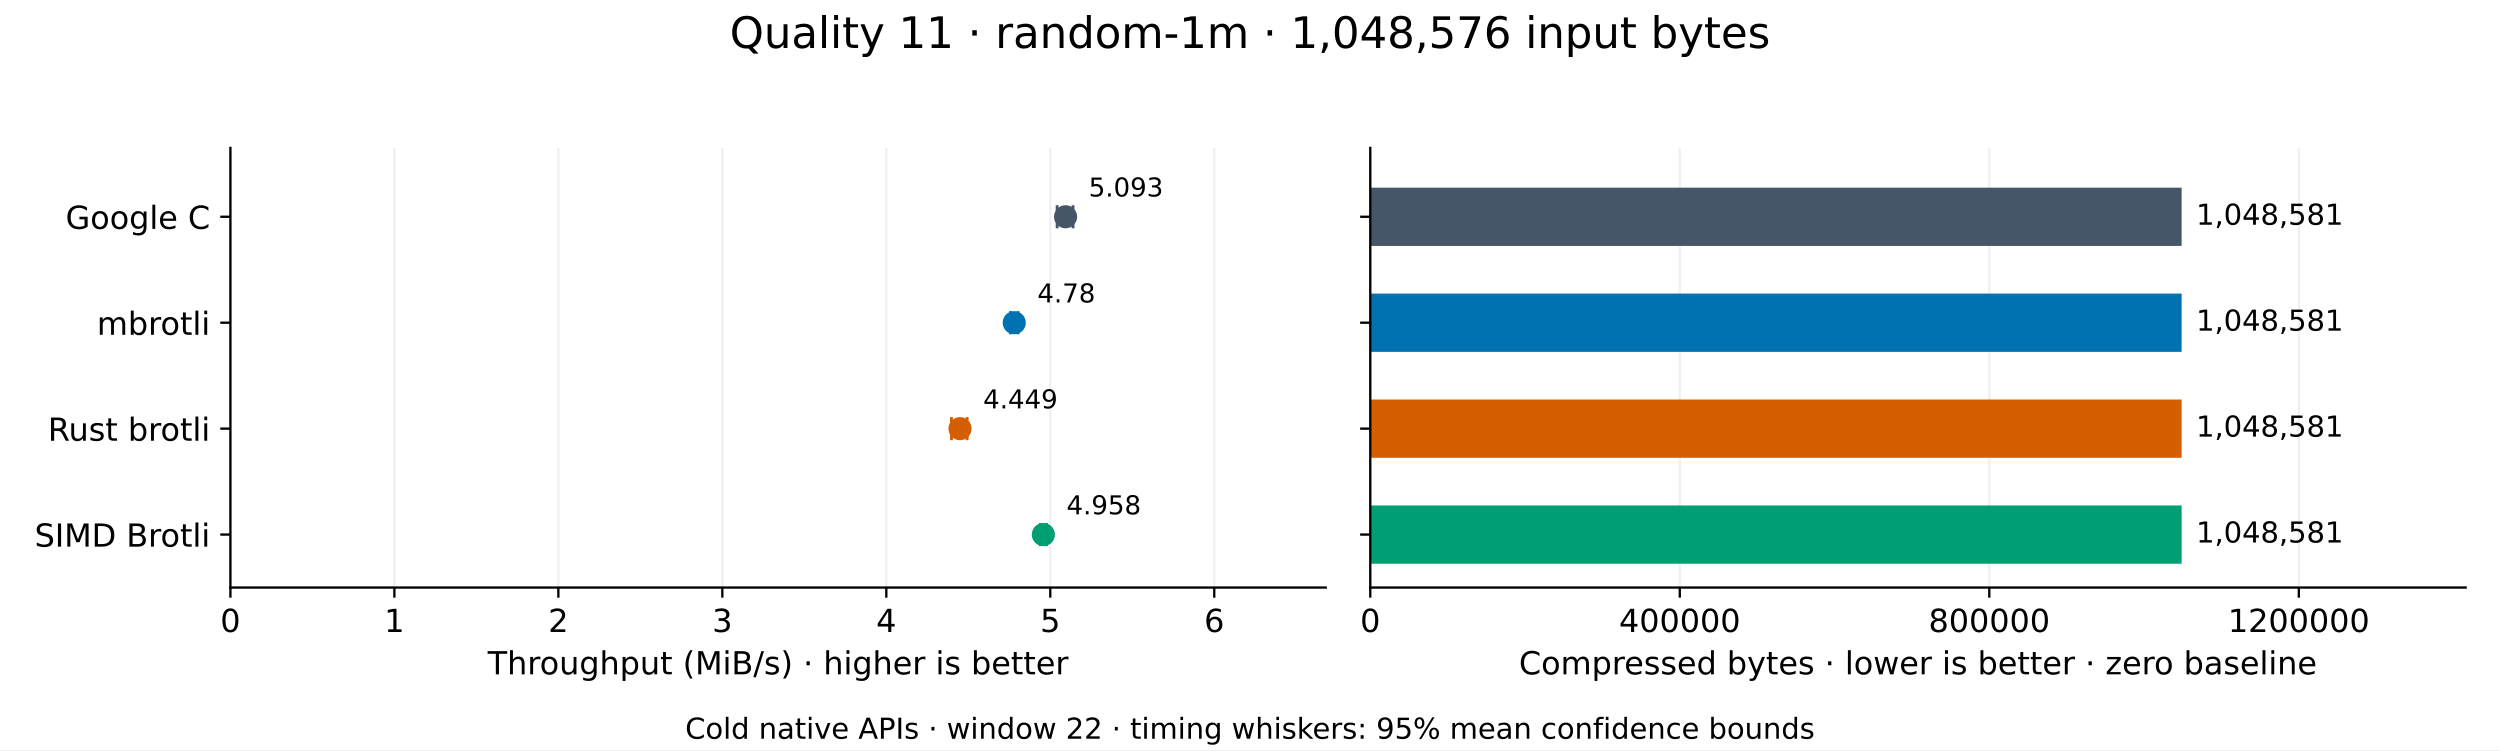
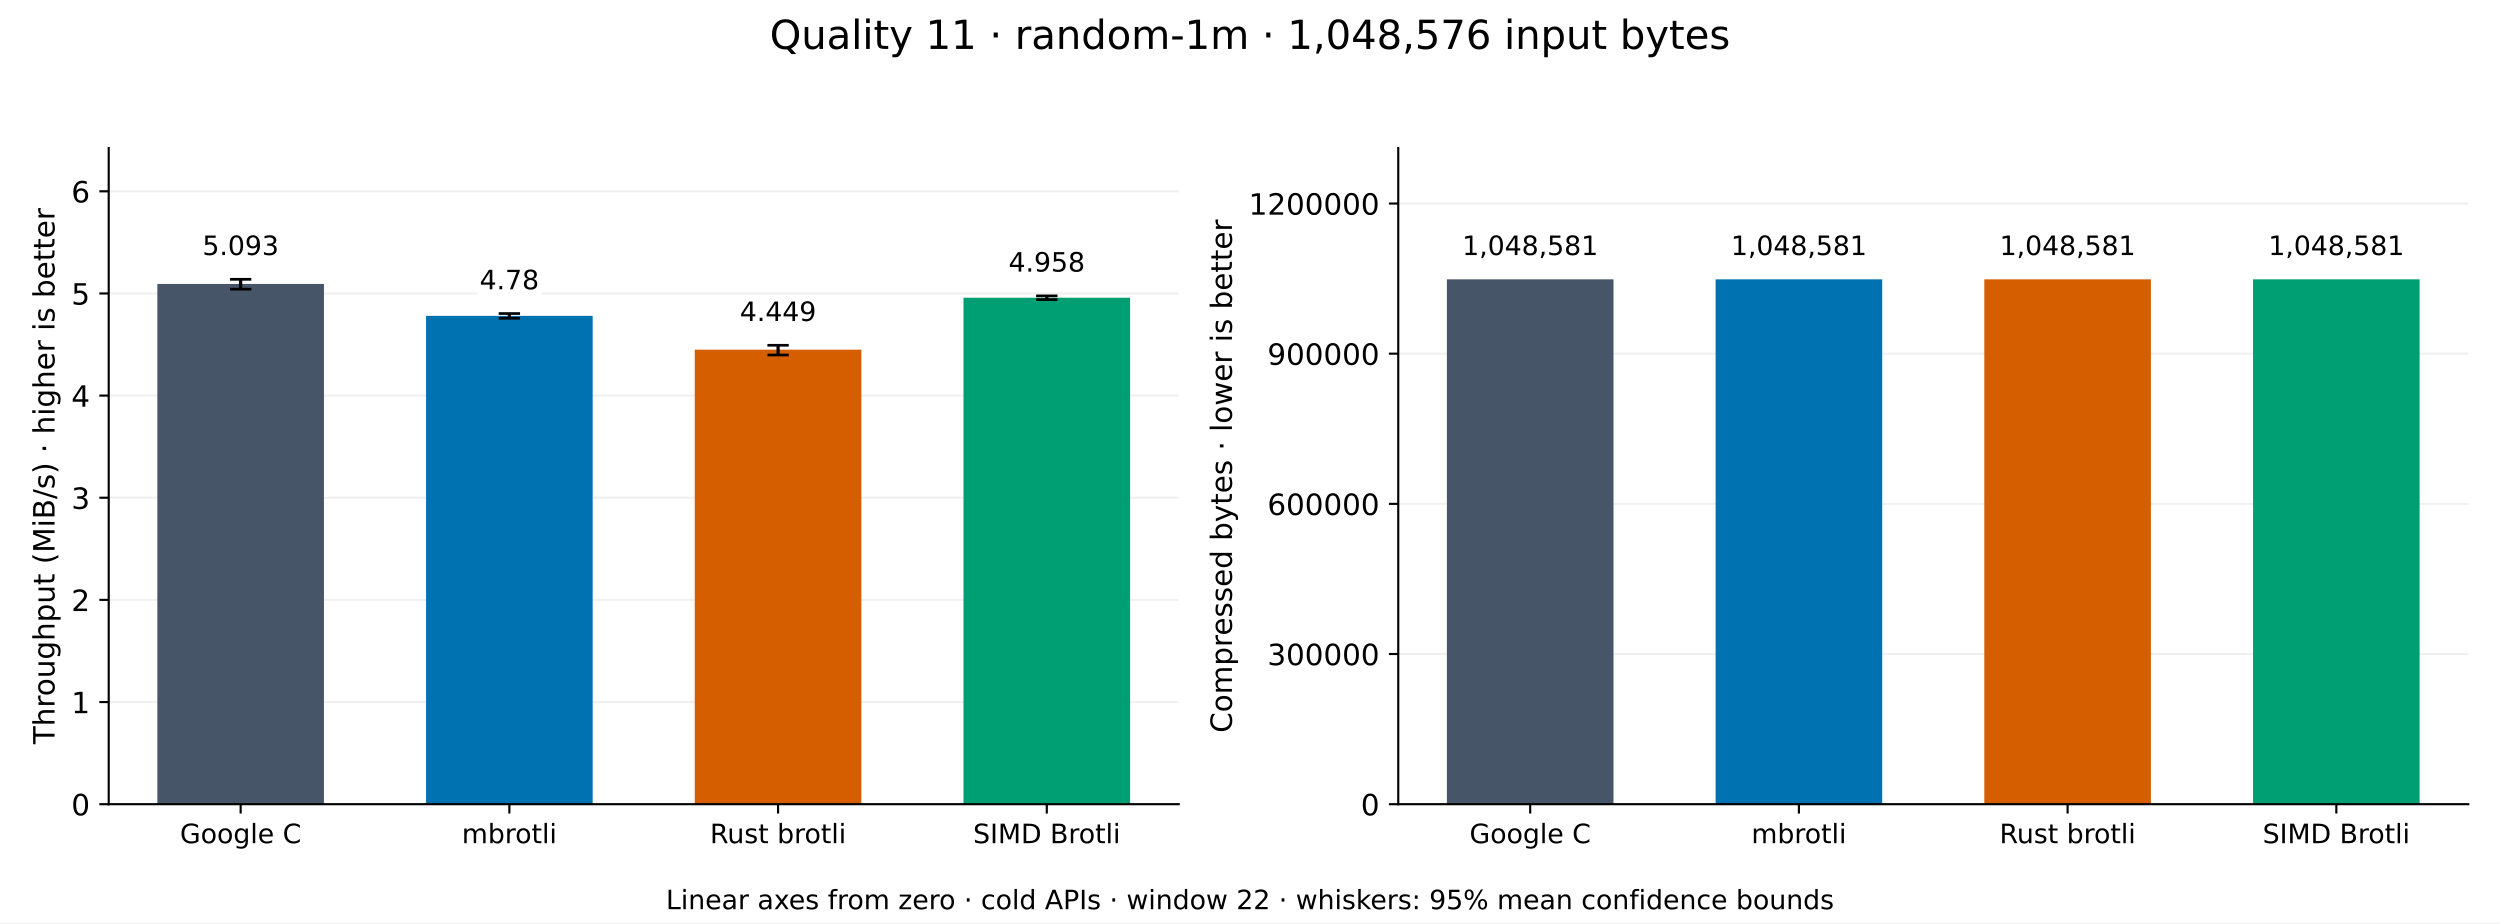
- <svg xmlns="http://www.w3.org/2000/svg" xmlns:xlink="http://www.w3.org/1999/xlink" width="864pt" height="259.2pt" viewBox="0 0 864 259.2" version="1.1">
+ <svg xmlns="http://www.w3.org/2000/svg" xmlns:xlink="http://www.w3.org/1999/xlink" width="936pt" height="345.6pt" viewBox="0 0 936 345.6" version="1.1">
  <defs>
    <style type="text/css">*{stroke-linejoin: round; stroke-linecap: butt}</style>
  </defs>
  <g id="figure_1">
    <g id="patch_1">
-       <path d="M 0 259.2  L 864 259.2  L 864 0  L 0 0  z " style="fill: #ffffff" />
+       <path d="M 0 345.6  L 936 345.6  L 936 0  L 0 0  z " style="fill: #ffffff" />
    </g>
    <g id="axes_1">
      <g id="patch_2">
-         <path d="M 79.63 203.056  L 458.185 203.056  L 458.185 51.12  L 79.63 51.12  z " style="fill: #ffffff" />
+         <path d="M 40.7 301.088  L 441.315 301.088  L 441.315 55.44  L 40.7 55.44  z " style="fill: #ffffff" />
      </g>
      <g id="matplotlib.axis_1">
        <g id="xtick_1">
          <g id="line2d_1">
-             <path d="M 79.63 203.056  L 79.63 51.12  " clip-path="url(#p9061d454b8)" style="fill: none; stroke: #b0b0b0; stroke-opacity: 0.18; stroke-width: 0.8; stroke-linecap: square" />
-           </g>
-           <g id="line2d_2">
            <defs>
              <path id="m3d63aaa0ea" d="M 0 0  L 0 3.5  " style="stroke: #000000; stroke-width: 0.8" />
            </defs>
            <g>
-               <use xlink:href="#m3d63aaa0ea" x="79.63" y="203.056" style="stroke: #000000; stroke-width: 0.8" />
+               <use xlink:href="#m3d63aaa0ea" x="90.098" y="301.088" style="stroke: #000000; stroke-width: 0.8" />
            </g>
          </g>
          <g id="text_1">
-             <text style="font-size: 11px; font-family: 'DejaVu Sans', 'Bitstream Vera Sans', 'Computer Modern Sans Serif', 'Lucida Grande', 'Verdana', 'Geneva', 'Lucid', 'Arial', 'Helvetica', 'Avant Garde', sans-serif; text-anchor: middle" x="79.63" y="218.414" transform="rotate(-0 79.63 218.4143)">0</text>
+             <text style="font-size: 10px; font-family: 'DejaVu Sans', 'Bitstream Vera Sans', 'Computer Modern Sans Serif', 'Lucida Grande', 'Verdana', 'Geneva', 'Lucid', 'Arial', 'Helvetica', 'Avant Garde', sans-serif; text-anchor: middle" x="90.098" y="315.686" transform="rotate(-0 90.09778 315.6864)">Google C</text>
          </g>
        </g>
        <g id="xtick_2">
+           <g id="line2d_2">
+             <g>
+               <use xlink:href="#m3d63aaa0ea" x="190.704" y="301.088" style="stroke: #000000; stroke-width: 0.8" />
+             </g>
+           </g>
+           <g id="text_2">
+             <text style="font-size: 10px; font-family: 'DejaVu Sans', 'Bitstream Vera Sans', 'Computer Modern Sans Serif', 'Lucida Grande', 'Verdana', 'Geneva', 'Lucid', 'Arial', 'Helvetica', 'Avant Garde', sans-serif; text-anchor: middle" x="190.704" y="315.686" transform="rotate(-0 190.7043 315.6864)">mbrotli</text>
+           </g>
+         </g>
+         <g id="xtick_3">
          <g id="line2d_3">
-             <path d="M 136.299 203.056  L 136.299 51.12  " clip-path="url(#p9061d454b8)" style="fill: none; stroke: #b0b0b0; stroke-opacity: 0.18; stroke-width: 0.8; stroke-linecap: square" />
-           </g>
+             <g>
+               <use xlink:href="#m3d63aaa0ea" x="291.311" y="301.088" style="stroke: #000000; stroke-width: 0.8" />
+             </g>
+           </g>
+           <g id="text_3">
+             <text style="font-size: 10px; font-family: 'DejaVu Sans', 'Bitstream Vera Sans', 'Computer Modern Sans Serif', 'Lucida Grande', 'Verdana', 'Geneva', 'Lucid', 'Arial', 'Helvetica', 'Avant Garde', sans-serif; text-anchor: middle" x="291.311" y="315.686" transform="rotate(-0 291.3107 315.6864)">Rust brotli</text>
+           </g>
+         </g>
+         <g id="xtick_4">
          <g id="line2d_4">
            <g>
-               <use xlink:href="#m3d63aaa0ea" x="136.299" y="203.056" style="stroke: #000000; stroke-width: 0.8" />
-             </g>
-           </g>
-           <g id="text_2">
-             <text style="font-size: 11px; font-family: 'DejaVu Sans', 'Bitstream Vera Sans', 'Computer Modern Sans Serif', 'Lucida Grande', 'Verdana', 'Geneva', 'Lucid', 'Arial', 'Helvetica', 'Avant Garde', sans-serif; text-anchor: middle" x="136.299" y="218.414" transform="rotate(-0 136.2995 218.4143)">1</text>
-           </g>
-         </g>
-         <g id="xtick_3">
-           <g id="line2d_5">
-             <path d="M 192.969 203.056  L 192.969 51.12  " clip-path="url(#p9061d454b8)" style="fill: none; stroke: #b0b0b0; stroke-opacity: 0.18; stroke-width: 0.8; stroke-linecap: square" />
-           </g>
-           <g id="line2d_6">
-             <g>
-               <use xlink:href="#m3d63aaa0ea" x="192.969" y="203.056" style="stroke: #000000; stroke-width: 0.8" />
-             </g>
-           </g>
-           <g id="text_3">
-             <text style="font-size: 11px; font-family: 'DejaVu Sans', 'Bitstream Vera Sans', 'Computer Modern Sans Serif', 'Lucida Grande', 'Verdana', 'Geneva', 'Lucid', 'Arial', 'Helvetica', 'Avant Garde', sans-serif; text-anchor: middle" x="192.969" y="218.414" transform="rotate(-0 192.969 218.4143)">2</text>
-           </g>
-         </g>
-         <g id="xtick_4">
-           <g id="line2d_7">
-             <path d="M 249.638 203.056  L 249.638 51.12  " clip-path="url(#p9061d454b8)" style="fill: none; stroke: #b0b0b0; stroke-opacity: 0.18; stroke-width: 0.8; stroke-linecap: square" />
-           </g>
-           <g id="line2d_8">
-             <g>
-               <use xlink:href="#m3d63aaa0ea" x="249.638" y="203.056" style="stroke: #000000; stroke-width: 0.8" />
+               <use xlink:href="#m3d63aaa0ea" x="391.917" y="301.088" style="stroke: #000000; stroke-width: 0.8" />
            </g>
          </g>
          <g id="text_4">
-             <text style="font-size: 11px; font-family: 'DejaVu Sans', 'Bitstream Vera Sans', 'Computer Modern Sans Serif', 'Lucida Grande', 'Verdana', 'Geneva', 'Lucid', 'Arial', 'Helvetica', 'Avant Garde', sans-serif; text-anchor: middle" x="249.638" y="218.414" transform="rotate(-0 249.6385 218.4143)">3</text>
-           </g>
-         </g>
-         <g id="xtick_5">
-           <g id="line2d_9">
-             <path d="M 306.308 203.056  L 306.308 51.12  " clip-path="url(#p9061d454b8)" style="fill: none; stroke: #b0b0b0; stroke-opacity: 0.18; stroke-width: 0.8; stroke-linecap: square" />
-           </g>
-           <g id="line2d_10">
-             <g>
-               <use xlink:href="#m3d63aaa0ea" x="306.308" y="203.056" style="stroke: #000000; stroke-width: 0.8" />
-             </g>
-           </g>
-           <g id="text_5">
-             <text style="font-size: 11px; font-family: 'DejaVu Sans', 'Bitstream Vera Sans', 'Computer Modern Sans Serif', 'Lucida Grande', 'Verdana', 'Geneva', 'Lucid', 'Arial', 'Helvetica', 'Avant Garde', sans-serif; text-anchor: middle" x="306.308" y="218.414" transform="rotate(-0 306.308 218.4143)">4</text>
-           </g>
-         </g>
-         <g id="xtick_6">
-           <g id="line2d_11">
-             <path d="M 362.977 203.056  L 362.977 51.12  " clip-path="url(#p9061d454b8)" style="fill: none; stroke: #b0b0b0; stroke-opacity: 0.18; stroke-width: 0.8; stroke-linecap: square" />
-           </g>
-           <g id="line2d_12">
-             <g>
-               <use xlink:href="#m3d63aaa0ea" x="362.977" y="203.056" style="stroke: #000000; stroke-width: 0.8" />
-             </g>
-           </g>
-           <g id="text_6">
-             <text style="font-size: 11px; font-family: 'DejaVu Sans', 'Bitstream Vera Sans', 'Computer Modern Sans Serif', 'Lucida Grande', 'Verdana', 'Geneva', 'Lucid', 'Arial', 'Helvetica', 'Avant Garde', sans-serif; text-anchor: middle" x="362.977" y="218.414" transform="rotate(-0 362.9775 218.4143)">5</text>
-           </g>
-         </g>
-         <g id="xtick_7">
-           <g id="line2d_13">
-             <path d="M 419.647 203.056  L 419.647 51.12  " clip-path="url(#p9061d454b8)" style="fill: none; stroke: #b0b0b0; stroke-opacity: 0.18; stroke-width: 0.8; stroke-linecap: square" />
-           </g>
-           <g id="line2d_14">
-             <g>
-               <use xlink:href="#m3d63aaa0ea" x="419.647" y="203.056" style="stroke: #000000; stroke-width: 0.8" />
-             </g>
-           </g>
-           <g id="text_7">
-             <text style="font-size: 11px; font-family: 'DejaVu Sans', 'Bitstream Vera Sans', 'Computer Modern Sans Serif', 'Lucida Grande', 'Verdana', 'Geneva', 'Lucid', 'Arial', 'Helvetica', 'Avant Garde', sans-serif; text-anchor: middle" x="419.647" y="218.414" transform="rotate(-0 419.647 218.4143)">6</text>
-           </g>
-         </g>
-         <g id="text_8">
-           <text style="font-size: 11px; font-family: 'DejaVu Sans', 'Bitstream Vera Sans', 'Computer Modern Sans Serif', 'Lucida Grande', 'Verdana', 'Geneva', 'Lucid', 'Arial', 'Helvetica', 'Avant Garde', sans-serif; text-anchor: middle" x="268.908" y="233.06" transform="rotate(-0 268.9075 233.0602)">Throughput (MiB/s) · higher is better</text>
+             <text style="font-size: 10px; font-family: 'DejaVu Sans', 'Bitstream Vera Sans', 'Computer Modern Sans Serif', 'Lucida Grande', 'Verdana', 'Geneva', 'Lucid', 'Arial', 'Helvetica', 'Avant Garde', sans-serif; text-anchor: middle" x="391.917" y="315.686" transform="rotate(-0 391.9172 315.6864)">SIMD Brotli</text>
+           </g>
        </g>
      </g>
      <g id="matplotlib.axis_2">
        <g id="ytick_1">
-           <g id="line2d_15">
+           <g id="line2d_5">
+             <path d="M 40.7 301.088  L 441.315 301.088  " clip-path="url(#p7689408559)" style="fill: none; stroke: #b0b0b0; stroke-opacity: 0.18; stroke-width: 0.8; stroke-linecap: square" />
+           </g>
+           <g id="line2d_6">
            <defs>
              <path id="mb6c034703b" d="M 0 0  L -3.5 0  " style="stroke: #000000; stroke-width: 0.8" />
            </defs>
            <g>
-               <use xlink:href="#mb6c034703b" x="79.63" y="74.917" style="stroke: #000000; stroke-width: 0.8" />
+               <use xlink:href="#mb6c034703b" x="40.7" y="301.088" style="stroke: #000000; stroke-width: 0.8" />
+             </g>
+           </g>
+           <g id="text_5">
+             <text style="font-size: 11px; font-family: 'DejaVu Sans', 'Bitstream Vera Sans', 'Computer Modern Sans Serif', 'Lucida Grande', 'Verdana', 'Geneva', 'Lucid', 'Arial', 'Helvetica', 'Avant Garde', sans-serif; text-anchor: end" x="33.7" y="305.267" transform="rotate(-0 33.7 305.2671)">0</text>
+           </g>
+         </g>
+         <g id="ytick_2">
+           <g id="line2d_7">
+             <path d="M 40.7 262.844  L 441.315 262.844  " clip-path="url(#p7689408559)" style="fill: none; stroke: #b0b0b0; stroke-opacity: 0.18; stroke-width: 0.8; stroke-linecap: square" />
+           </g>
+           <g id="line2d_8">
+             <g>
+               <use xlink:href="#mb6c034703b" x="40.7" y="262.844" style="stroke: #000000; stroke-width: 0.8" />
+             </g>
+           </g>
+           <g id="text_6">
+             <text style="font-size: 11px; font-family: 'DejaVu Sans', 'Bitstream Vera Sans', 'Computer Modern Sans Serif', 'Lucida Grande', 'Verdana', 'Geneva', 'Lucid', 'Arial', 'Helvetica', 'Avant Garde', sans-serif; text-anchor: end" x="33.7" y="267.023" transform="rotate(-0 33.7 267.0228)">1</text>
+           </g>
+         </g>
+         <g id="ytick_3">
+           <g id="line2d_9">
+             <path d="M 40.7 224.599  L 441.315 224.599  " clip-path="url(#p7689408559)" style="fill: none; stroke: #b0b0b0; stroke-opacity: 0.18; stroke-width: 0.8; stroke-linecap: square" />
+           </g>
+           <g id="line2d_10">
+             <g>
+               <use xlink:href="#mb6c034703b" x="40.7" y="224.599" style="stroke: #000000; stroke-width: 0.8" />
+             </g>
+           </g>
+           <g id="text_7">
+             <text style="font-size: 11px; font-family: 'DejaVu Sans', 'Bitstream Vera Sans', 'Computer Modern Sans Serif', 'Lucida Grande', 'Verdana', 'Geneva', 'Lucid', 'Arial', 'Helvetica', 'Avant Garde', sans-serif; text-anchor: end" x="33.7" y="228.778" transform="rotate(-0 33.7 228.7785)">2</text>
+           </g>
+         </g>
+         <g id="ytick_4">
+           <g id="line2d_11">
+             <path d="M 40.7 186.355  L 441.315 186.355  " clip-path="url(#p7689408559)" style="fill: none; stroke: #b0b0b0; stroke-opacity: 0.18; stroke-width: 0.8; stroke-linecap: square" />
+           </g>
+           <g id="line2d_12">
+             <g>
+               <use xlink:href="#mb6c034703b" x="40.7" y="186.355" style="stroke: #000000; stroke-width: 0.8" />
+             </g>
+           </g>
+           <g id="text_8">
+             <text style="font-size: 11px; font-family: 'DejaVu Sans', 'Bitstream Vera Sans', 'Computer Modern Sans Serif', 'Lucida Grande', 'Verdana', 'Geneva', 'Lucid', 'Arial', 'Helvetica', 'Avant Garde', sans-serif; text-anchor: end" x="33.7" y="190.534" transform="rotate(-0 33.7 190.5342)">3</text>
+           </g>
+         </g>
+         <g id="ytick_5">
+           <g id="line2d_13">
+             <path d="M 40.7 148.111  L 441.315 148.111  " clip-path="url(#p7689408559)" style="fill: none; stroke: #b0b0b0; stroke-opacity: 0.18; stroke-width: 0.8; stroke-linecap: square" />
+           </g>
+           <g id="line2d_14">
+             <g>
+               <use xlink:href="#mb6c034703b" x="40.7" y="148.111" style="stroke: #000000; stroke-width: 0.8" />
            </g>
          </g>
          <g id="text_9">
-             <text style="font-size: 11px; font-family: 'DejaVu Sans', 'Bitstream Vera Sans', 'Computer Modern Sans Serif', 'Lucida Grande', 'Verdana', 'Geneva', 'Lucid', 'Arial', 'Helvetica', 'Avant Garde', sans-serif; text-anchor: end" x="72.63" y="79.096" transform="rotate(-0 72.63 79.09634)">Google C</text>
-           </g>
-         </g>
-         <g id="ytick_2">
+             <text style="font-size: 11px; font-family: 'DejaVu Sans', 'Bitstream Vera Sans', 'Computer Modern Sans Serif', 'Lucida Grande', 'Verdana', 'Geneva', 'Lucid', 'Arial', 'Helvetica', 'Avant Garde', sans-serif; text-anchor: end" x="33.7" y="152.29" transform="rotate(-0 33.7 152.2899)">4</text>
+           </g>
+         </g>
+         <g id="ytick_6">
+           <g id="line2d_15">
+             <path d="M 40.7 109.866  L 441.315 109.866  " clip-path="url(#p7689408559)" style="fill: none; stroke: #b0b0b0; stroke-opacity: 0.18; stroke-width: 0.8; stroke-linecap: square" />
+           </g>
          <g id="line2d_16">
            <g>
-               <use xlink:href="#mb6c034703b" x="79.63" y="111.528" style="stroke: #000000; stroke-width: 0.8" />
+               <use xlink:href="#mb6c034703b" x="40.7" y="109.866" style="stroke: #000000; stroke-width: 0.8" />
            </g>
          </g>
          <g id="text_10">
-             <text style="font-size: 11px; font-family: 'DejaVu Sans', 'Bitstream Vera Sans', 'Computer Modern Sans Serif', 'Lucida Grande', 'Verdana', 'Geneva', 'Lucid', 'Arial', 'Helvetica', 'Avant Garde', sans-serif; text-anchor: end" x="72.63" y="115.707" transform="rotate(-0 72.63 115.7074)">mbrotli</text>
-           </g>
-         </g>
-         <g id="ytick_3">
+             <text style="font-size: 11px; font-family: 'DejaVu Sans', 'Bitstream Vera Sans', 'Computer Modern Sans Serif', 'Lucida Grande', 'Verdana', 'Geneva', 'Lucid', 'Arial', 'Helvetica', 'Avant Garde', sans-serif; text-anchor: end" x="33.7" y="114.046" transform="rotate(-0 33.7 114.0455)">5</text>
+           </g>
+         </g>
+         <g id="ytick_7">
          <g id="line2d_17">
-             <g>
-               <use xlink:href="#mb6c034703b" x="79.63" y="148.139" style="stroke: #000000; stroke-width: 0.8" />
+             <path d="M 40.7 71.622  L 441.315 71.622  " clip-path="url(#p7689408559)" style="fill: none; stroke: #b0b0b0; stroke-opacity: 0.18; stroke-width: 0.8; stroke-linecap: square" />
+           </g>
+           <g id="line2d_18">
+             <g>
+               <use xlink:href="#mb6c034703b" x="40.7" y="71.622" style="stroke: #000000; stroke-width: 0.8" />
            </g>
          </g>
          <g id="text_11">
-             <text style="font-size: 11px; font-family: 'DejaVu Sans', 'Bitstream Vera Sans', 'Computer Modern Sans Serif', 'Lucida Grande', 'Verdana', 'Geneva', 'Lucid', 'Arial', 'Helvetica', 'Avant Garde', sans-serif; text-anchor: end" x="72.63" y="152.319" transform="rotate(-0 72.63 152.3185)">Rust brotli</text>
-           </g>
-         </g>
-         <g id="ytick_4">
-           <g id="line2d_18">
-             <g>
-               <use xlink:href="#mb6c034703b" x="79.63" y="184.75" style="stroke: #000000; stroke-width: 0.8" />
-             </g>
-           </g>
-           <g id="text_12">
-             <text style="font-size: 11px; font-family: 'DejaVu Sans', 'Bitstream Vera Sans', 'Computer Modern Sans Serif', 'Lucida Grande', 'Verdana', 'Geneva', 'Lucid', 'Arial', 'Helvetica', 'Avant Garde', sans-serif; text-anchor: end" x="72.63" y="188.93" transform="rotate(-0 72.63 188.9296)">SIMD Brotli</text>
-           </g>
-         </g>
+             <text style="font-size: 11px; font-family: 'DejaVu Sans', 'Bitstream Vera Sans', 'Computer Modern Sans Serif', 'Lucida Grande', 'Verdana', 'Geneva', 'Lucid', 'Arial', 'Helvetica', 'Avant Garde', sans-serif; text-anchor: end" x="33.7" y="75.801" transform="rotate(-0 33.7 75.80122)">6</text>
+           </g>
+         </g>
+         <g id="text_12">
+           <text style="font-size: 11px; font-family: 'DejaVu Sans', 'Bitstream Vera Sans', 'Computer Modern Sans Serif', 'Lucida Grande', 'Verdana', 'Geneva', 'Lucid', 'Arial', 'Helvetica', 'Avant Garde', sans-serif; text-anchor: middle" x="20.414" y="178.264" transform="rotate(-90 20.41359 178.264)">Throughput (MiB/s) · higher is better</text>
+         </g>
+       </g>
+       <g id="patch_3">
+         <path d="M 58.91 301.088  L 121.286 301.088  L 121.286 106.301  L 58.91 106.301  z " clip-path="url(#p7689408559)" style="fill: #475569" />
+       </g>
+       <g id="patch_4">
+         <path d="M 159.516 301.088  L 221.892 301.088  L 221.892 118.273  L 159.516 118.273  z " clip-path="url(#p7689408559)" style="fill: #0072b2" />
+       </g>
+       <g id="patch_5">
+         <path d="M 260.123 301.088  L 322.499 301.088  L 322.499 130.921  L 260.123 130.921  z " clip-path="url(#p7689408559)" style="fill: #d55e00" />
+       </g>
+       <g id="patch_6">
+         <path d="M 360.729 301.088  L 423.105 301.088  L 423.105 111.483  L 360.729 111.483  z " clip-path="url(#p7689408559)" style="fill: #009e73" />
      </g>
      <g id="LineCollection_1">
-         <path d="M 365.354 74.917  L 370.826 74.917  " clip-path="url(#p9061d454b8)" style="fill: none; stroke: #475569; stroke-width: 1.5" />
+         <path d="M 90.098 108.263  L 90.098 104.57  " clip-path="url(#p7689408559)" style="fill: none; stroke: #000000; stroke-width: 1.2" />
+         <path d="M 190.704 119.154  L 190.704 117.386  " clip-path="url(#p7689408559)" style="fill: none; stroke: #000000; stroke-width: 1.2" />
+         <path d="M 291.311 132.914  L 291.311 129.264  " clip-path="url(#p7689408559)" style="fill: none; stroke: #000000; stroke-width: 1.2" />
+         <path d="M 391.917 112.18  L 391.917 110.765  " clip-path="url(#p7689408559)" style="fill: none; stroke: #000000; stroke-width: 1.2" />
      </g>
      <g id="line2d_19">
        <defs>
-           <path id="m343819dc6d" d="M 0 4  L 0 -4  " style="stroke: #475569" />
+           <path id="ma4d3aa00d3" d="M 4 0  L -4 -0  " style="stroke: #000000" />
        </defs>
-         <g clip-path="url(#p9061d454b8)">
-           <use xlink:href="#m343819dc6d" x="365.354" y="74.917" style="fill: #475569; stroke: #475569" />
+         <g clip-path="url(#p7689408559)">
+           <use xlink:href="#ma4d3aa00d3" x="90.098" y="108.263" style="fill: #1f77b4; stroke: #000000" />
+           <use xlink:href="#ma4d3aa00d3" x="190.704" y="119.154" style="fill: #1f77b4; stroke: #000000" />
+           <use xlink:href="#ma4d3aa00d3" x="291.311" y="132.914" style="fill: #1f77b4; stroke: #000000" />
+           <use xlink:href="#ma4d3aa00d3" x="391.917" y="112.18" style="fill: #1f77b4; stroke: #000000" />
        </g>
      </g>
      <g id="line2d_20">
-         <g clip-path="url(#p9061d454b8)">
-           <use xlink:href="#m343819dc6d" x="370.826" y="74.917" style="fill: #475569; stroke: #475569" />
-         </g>
-       </g>
-       <g id="LineCollection_2">
-         <path d="M 349.216 111.528  L 351.836 111.528  " clip-path="url(#p9061d454b8)" style="fill: none; stroke: #0072b2; stroke-width: 1.5" />
-       </g>
-       <g id="line2d_21">
-         <defs>
-           <path id="mbccd0b833d" d="M 0 4  L 0 -4  " style="stroke: #0072b2" />
-         </defs>
-         <g clip-path="url(#p9061d454b8)">
-           <use xlink:href="#mbccd0b833d" x="349.216" y="111.528" style="fill: #0072b2; stroke: #0072b2" />
-         </g>
-       </g>
-       <g id="line2d_22">
-         <g clip-path="url(#p9061d454b8)">
-           <use xlink:href="#mbccd0b833d" x="351.836" y="111.528" style="fill: #0072b2; stroke: #0072b2" />
-         </g>
-       </g>
-       <g id="LineCollection_3">
-         <path d="M 328.826 148.139  L 334.234 148.139  " clip-path="url(#p9061d454b8)" style="fill: none; stroke: #d55e00; stroke-width: 1.5" />
-       </g>
-       <g id="line2d_23">
-         <defs>
-           <path id="mb9350045ea" d="M 0 4  L 0 -4  " style="stroke: #d55e00" />
-         </defs>
-         <g clip-path="url(#p9061d454b8)">
-           <use xlink:href="#mb9350045ea" x="328.826" y="148.139" style="fill: #d55e00; stroke: #d55e00" />
-         </g>
-       </g>
-       <g id="line2d_24">
-         <g clip-path="url(#p9061d454b8)">
-           <use xlink:href="#mb9350045ea" x="334.234" y="148.139" style="fill: #d55e00; stroke: #d55e00" />
-         </g>
-       </g>
-       <g id="LineCollection_4">
-         <path d="M 359.549 184.75  L 361.645 184.75  " clip-path="url(#p9061d454b8)" style="fill: none; stroke: #009e73; stroke-width: 1.5" />
-       </g>
-       <g id="line2d_25">
-         <defs>
-           <path id="md20e1c9300" d="M 0 4  L 0 -4  " style="stroke: #009e73" />
-         </defs>
-         <g clip-path="url(#p9061d454b8)">
-           <use xlink:href="#md20e1c9300" x="359.549" y="184.75" style="fill: #009e73; stroke: #009e73" />
-         </g>
-       </g>
-       <g id="line2d_26">
-         <g clip-path="url(#p9061d454b8)">
-           <use xlink:href="#md20e1c9300" x="361.645" y="184.75" style="fill: #009e73; stroke: #009e73" />
-         </g>
-       </g>
-       <g id="line2d_27">
-         <defs>
-           <path id="m01b95809ec" d="M 0 3.5  C 0.928 3.5 1.819 3.131 2.475 2.475  C 3.131 1.819 3.5 0.928 3.5 0  C 3.5 -0.928 3.131 -1.819 2.475 -2.475  C 1.819 -3.131 0.928 -3.5 0 -3.5  C -0.928 -3.5 -1.819 -3.131 -2.475 -2.475  C -3.131 -1.819 -3.5 -0.928 -3.5 0  C -3.5 0.928 -3.131 1.819 -2.475 2.475  C -1.819 3.131 -0.928 3.5 0 3.5  z " style="stroke: #475569" />
-         </defs>
-         <g clip-path="url(#p9061d454b8)">
-           <use xlink:href="#m01b95809ec" x="368.26" y="74.917" style="fill: #475569; stroke: #475569" />
-         </g>
-       </g>
-       <g id="line2d_28">
-         <defs>
-           <path id="mf6860e5754" d="M 0 3.5  C 0.928 3.5 1.819 3.131 2.475 2.475  C 3.131 1.819 3.5 0.928 3.5 0  C 3.5 -0.928 3.131 -1.819 2.475 -2.475  C 1.819 -3.131 0.928 -3.5 0 -3.5  C -0.928 -3.5 -1.819 -3.131 -2.475 -2.475  C -3.131 -1.819 -3.5 -0.928 -3.5 0  C -3.5 0.928 -3.131 1.819 -2.475 2.475  C -1.819 3.131 -0.928 3.5 0 3.5  z " style="stroke: #0072b2" />
-         </defs>
-         <g clip-path="url(#p9061d454b8)">
-           <use xlink:href="#mf6860e5754" x="350.52" y="111.528" style="fill: #0072b2; stroke: #0072b2" />
-         </g>
-       </g>
-       <g id="line2d_29">
-         <defs>
-           <path id="m3789e0fa28" d="M 0 3.5  C 0.928 3.5 1.819 3.131 2.475 2.475  C 3.131 1.819 3.5 0.928 3.5 0  C 3.5 -0.928 3.131 -1.819 2.475 -2.475  C 1.819 -3.131 0.928 -3.5 0 -3.5  C -0.928 -3.5 -1.819 -3.131 -2.475 -2.475  C -3.131 -1.819 -3.5 -0.928 -3.5 0  C -3.5 0.928 -3.131 1.819 -2.475 2.475  C -1.819 3.131 -0.928 3.5 0 3.5  z " style="stroke: #d55e00" />
-         </defs>
-         <g clip-path="url(#p9061d454b8)">
-           <use xlink:href="#m3789e0fa28" x="331.779" y="148.139" style="fill: #d55e00; stroke: #d55e00" />
-         </g>
-       </g>
-       <g id="line2d_30">
-         <defs>
-           <path id="m137a43ea54" d="M 0 3.5  C 0.928 3.5 1.819 3.131 2.475 2.475  C 3.131 1.819 3.5 0.928 3.5 0  C 3.5 -0.928 3.131 -1.819 2.475 -2.475  C 1.819 -3.131 0.928 -3.5 0 -3.5  C -0.928 -3.5 -1.819 -3.131 -2.475 -2.475  C -3.131 -1.819 -3.5 -0.928 -3.5 0  C -3.5 0.928 -3.131 1.819 -2.475 2.475  C -1.819 3.131 -0.928 3.5 0 3.5  z " style="stroke: #009e73" />
-         </defs>
-         <g clip-path="url(#p9061d454b8)">
-           <use xlink:href="#m137a43ea54" x="360.582" y="184.75" style="fill: #009e73; stroke: #009e73" />
-         </g>
-       </g>
-       <g id="patch_3">
-         <path d="M 79.63 203.056  L 79.63 51.12  " style="fill: none; stroke: #000000; stroke-width: 0.8; stroke-linejoin: miter; stroke-linecap: square" />
-       </g>
-       <g id="patch_4">
-         <path d="M 79.63 203.056  L 458.185 203.056  " style="fill: none; stroke: #000000; stroke-width: 0.8; stroke-linejoin: miter; stroke-linecap: square" />
+         <g clip-path="url(#p7689408559)">
+           <use xlink:href="#ma4d3aa00d3" x="90.098" y="104.57" style="fill: #1f77b4; stroke: #000000" />
+           <use xlink:href="#ma4d3aa00d3" x="190.704" y="117.386" style="fill: #1f77b4; stroke: #000000" />
+           <use xlink:href="#ma4d3aa00d3" x="291.311" y="129.264" style="fill: #1f77b4; stroke: #000000" />
+           <use xlink:href="#ma4d3aa00d3" x="391.917" y="110.765" style="fill: #1f77b4; stroke: #000000" />
+         </g>
+       </g>
+       <g id="patch_7">
+         <path d="M 40.7 301.088  L 40.7 55.44  " style="fill: none; stroke: #000000; stroke-width: 0.8; stroke-linejoin: miter; stroke-linecap: square" />
+       </g>
+       <g id="patch_8">
+         <path d="M 40.7 301.088  L 441.315 301.088  " style="fill: none; stroke: #000000; stroke-width: 0.8; stroke-linejoin: miter; stroke-linecap: square" />
      </g>
      <g id="text_13">
-         <text style="font-size: 9px; font-family: 'DejaVu Sans', 'Bitstream Vera Sans', 'Computer Modern Sans Serif', 'Lucida Grande', 'Verdana', 'Geneva', 'Lucid', 'Arial', 'Helvetica', 'Avant Garde', sans-serif; text-anchor: start" x="376.26" y="67.917" transform="rotate(-0 376.2599 67.9172)">5.093</text>
+         <g id="patch_9">
+           <path d="M 74.784 98.57  L 105.412 98.57  L 105.412 86.891  L 74.784 86.891  z " style="fill: #ffffff; opacity: 0.9" />
+         </g>
+         <text style="font-size: 10px; font-family: 'DejaVu Sans', 'Bitstream Vera Sans', 'Computer Modern Sans Serif', 'Lucida Grande', 'Verdana', 'Geneva', 'Lucid', 'Arial', 'Helvetica', 'Avant Garde', sans-serif; text-anchor: middle" x="90.098" y="95.49" transform="rotate(-0 90.09778 95.48991)">5.093</text>
      </g>
      <g id="text_14">
-         <text style="font-size: 9px; font-family: 'DejaVu Sans', 'Bitstream Vera Sans', 'Computer Modern Sans Serif', 'Lucida Grande', 'Verdana', 'Geneva', 'Lucid', 'Arial', 'Helvetica', 'Avant Garde', sans-serif; text-anchor: start" x="358.52" y="104.528" transform="rotate(-0 358.5201 104.5283)">4.78</text>
+         <g id="patch_10">
+           <path d="M 178.571 111.386  L 202.837 111.386  L 202.837 99.707  L 178.571 99.707  z " style="fill: #ffffff; opacity: 0.9" />
+         </g>
+         <text style="font-size: 10px; font-family: 'DejaVu Sans', 'Bitstream Vera Sans', 'Computer Modern Sans Serif', 'Lucida Grande', 'Verdana', 'Geneva', 'Lucid', 'Arial', 'Helvetica', 'Avant Garde', sans-serif; text-anchor: middle" x="190.704" y="108.306" transform="rotate(-0 190.7043 108.3059)">4.78</text>
      </g>
      <g id="text_15">
-         <text style="font-size: 9px; font-family: 'DejaVu Sans', 'Bitstream Vera Sans', 'Computer Modern Sans Serif', 'Lucida Grande', 'Verdana', 'Geneva', 'Lucid', 'Arial', 'Helvetica', 'Avant Garde', sans-serif; text-anchor: start" x="339.779" y="141.139" transform="rotate(-0 339.7792 141.1394)">4.449</text>
+         <g id="patch_11">
+           <path d="M 275.997 123.264  L 306.625 123.264  L 306.625 111.586  L 275.997 111.586  z " style="fill: #ffffff; opacity: 0.9" />
+         </g>
+         <text style="font-size: 10px; font-family: 'DejaVu Sans', 'Bitstream Vera Sans', 'Computer Modern Sans Serif', 'Lucida Grande', 'Verdana', 'Geneva', 'Lucid', 'Arial', 'Helvetica', 'Avant Garde', sans-serif; text-anchor: middle" x="291.311" y="120.185" transform="rotate(-0 291.3107 120.1846)">4.449</text>
      </g>
      <g id="text_16">
-         <text style="font-size: 9px; font-family: 'DejaVu Sans', 'Bitstream Vera Sans', 'Computer Modern Sans Serif', 'Lucida Grande', 'Verdana', 'Geneva', 'Lucid', 'Arial', 'Helvetica', 'Avant Garde', sans-serif; text-anchor: start" x="368.582" y="177.75" transform="rotate(-0 368.5818 177.7505)">4.958</text>
+         <g id="patch_12">
+           <path d="M 376.603 104.765  L 407.231 104.765  L 407.231 93.087  L 376.603 93.087  z " style="fill: #ffffff; opacity: 0.9" />
+         </g>
+         <text style="font-size: 10px; font-family: 'DejaVu Sans', 'Bitstream Vera Sans', 'Computer Modern Sans Serif', 'Lucida Grande', 'Verdana', 'Geneva', 'Lucid', 'Arial', 'Helvetica', 'Avant Garde', sans-serif; text-anchor: middle" x="391.917" y="101.686" transform="rotate(-0 391.9172 101.6857)">4.958</text>
      </g>
    </g>
    <g id="axes_2">
-       <g id="patch_5">
-         <path d="M 473.565 203.056  L 852.12 203.056  L 852.12 51.12  L 473.565 51.12  z " style="fill: #ffffff" />
+       <g id="patch_13">
+         <path d="M 523.505 301.088  L 924.12 301.088  L 924.12 55.44  L 523.505 55.44  z " style="fill: #ffffff" />
      </g>
      <g id="matplotlib.axis_3">
+         <g id="xtick_5">
+           <g id="line2d_21">
+             <g>
+               <use xlink:href="#m3d63aaa0ea" x="572.903" y="301.088" style="stroke: #000000; stroke-width: 0.8" />
+             </g>
+           </g>
+           <g id="text_17">
+             <text style="font-size: 10px; font-family: 'DejaVu Sans', 'Bitstream Vera Sans', 'Computer Modern Sans Serif', 'Lucida Grande', 'Verdana', 'Geneva', 'Lucid', 'Arial', 'Helvetica', 'Avant Garde', sans-serif; text-anchor: middle" x="572.903" y="315.686" transform="rotate(-0 572.9028 315.6864)">Google C</text>
+           </g>
+         </g>
+         <g id="xtick_6">
+           <g id="line2d_22">
+             <g>
+               <use xlink:href="#m3d63aaa0ea" x="673.509" y="301.088" style="stroke: #000000; stroke-width: 0.8" />
+             </g>
+           </g>
+           <g id="text_18">
+             <text style="font-size: 10px; font-family: 'DejaVu Sans', 'Bitstream Vera Sans', 'Computer Modern Sans Serif', 'Lucida Grande', 'Verdana', 'Geneva', 'Lucid', 'Arial', 'Helvetica', 'Avant Garde', sans-serif; text-anchor: middle" x="673.509" y="315.686" transform="rotate(-0 673.5093 315.6864)">mbrotli</text>
+           </g>
+         </g>
+         <g id="xtick_7">
+           <g id="line2d_23">
+             <g>
+               <use xlink:href="#m3d63aaa0ea" x="774.116" y="301.088" style="stroke: #000000; stroke-width: 0.8" />
+             </g>
+           </g>
+           <g id="text_19">
+             <text style="font-size: 10px; font-family: 'DejaVu Sans', 'Bitstream Vera Sans', 'Computer Modern Sans Serif', 'Lucida Grande', 'Verdana', 'Geneva', 'Lucid', 'Arial', 'Helvetica', 'Avant Garde', sans-serif; text-anchor: middle" x="774.116" y="315.686" transform="rotate(-0 774.1157 315.6864)">Rust brotli</text>
+           </g>
+         </g>
        <g id="xtick_8">
+           <g id="line2d_24">
+             <g>
+               <use xlink:href="#m3d63aaa0ea" x="874.722" y="301.088" style="stroke: #000000; stroke-width: 0.8" />
+             </g>
+           </g>
+           <g id="text_20">
+             <text style="font-size: 10px; font-family: 'DejaVu Sans', 'Bitstream Vera Sans', 'Computer Modern Sans Serif', 'Lucida Grande', 'Verdana', 'Geneva', 'Lucid', 'Arial', 'Helvetica', 'Avant Garde', sans-serif; text-anchor: middle" x="874.722" y="315.686" transform="rotate(-0 874.7222 315.6864)">SIMD Brotli</text>
+           </g>
+         </g>
+       </g>
+       <g id="matplotlib.axis_4">
+         <g id="ytick_8">
+           <g id="line2d_25">
+             <path d="M 523.505 301.088  L 924.12 301.088  " clip-path="url(#p3bc61e8fc9)" style="fill: none; stroke: #b0b0b0; stroke-opacity: 0.18; stroke-width: 0.8; stroke-linecap: square" />
+           </g>
+           <g id="line2d_26">
+             <g>
+               <use xlink:href="#mb6c034703b" x="523.505" y="301.088" style="stroke: #000000; stroke-width: 0.8" />
+             </g>
+           </g>
+           <g id="text_21">
+             <text style="font-size: 11px; font-family: 'DejaVu Sans', 'Bitstream Vera Sans', 'Computer Modern Sans Serif', 'Lucida Grande', 'Verdana', 'Geneva', 'Lucid', 'Arial', 'Helvetica', 'Avant Garde', sans-serif; text-anchor: end" x="516.505" y="305.267" transform="rotate(-0 516.505 305.2671)">0</text>
+           </g>
+         </g>
+         <g id="ytick_9">
+           <g id="line2d_27">
+             <path d="M 523.505 244.864  L 924.12 244.864  " clip-path="url(#p3bc61e8fc9)" style="fill: none; stroke: #b0b0b0; stroke-opacity: 0.18; stroke-width: 0.8; stroke-linecap: square" />
+           </g>
+           <g id="line2d_28">
+             <g>
+               <use xlink:href="#mb6c034703b" x="523.505" y="244.864" style="stroke: #000000; stroke-width: 0.8" />
+             </g>
+           </g>
+           <g id="text_22">
+             <text style="font-size: 11px; font-family: 'DejaVu Sans', 'Bitstream Vera Sans', 'Computer Modern Sans Serif', 'Lucida Grande', 'Verdana', 'Geneva', 'Lucid', 'Arial', 'Helvetica', 'Avant Garde', sans-serif; text-anchor: end" x="516.505" y="249.043" transform="rotate(-0 516.505 249.043)">300000</text>
+           </g>
+         </g>
+         <g id="ytick_10">
+           <g id="line2d_29">
+             <path d="M 523.505 188.64  L 924.12 188.64  " clip-path="url(#p3bc61e8fc9)" style="fill: none; stroke: #b0b0b0; stroke-opacity: 0.18; stroke-width: 0.8; stroke-linecap: square" />
+           </g>
+           <g id="line2d_30">
+             <g>
+               <use xlink:href="#mb6c034703b" x="523.505" y="188.64" style="stroke: #000000; stroke-width: 0.8" />
+             </g>
+           </g>
+           <g id="text_23">
+             <text style="font-size: 11px; font-family: 'DejaVu Sans', 'Bitstream Vera Sans', 'Computer Modern Sans Serif', 'Lucida Grande', 'Verdana', 'Geneva', 'Lucid', 'Arial', 'Helvetica', 'Avant Garde', sans-serif; text-anchor: end" x="516.505" y="192.819" transform="rotate(-0 516.505 192.8189)">600000</text>
+           </g>
+         </g>
+         <g id="ytick_11">
          <g id="line2d_31">
-             <path d="M 473.565 203.056  L 473.565 51.12  " clip-path="url(#p09f6c82062)" style="fill: none; stroke: #b0b0b0; stroke-opacity: 0.18; stroke-width: 0.8; stroke-linecap: square" />
+             <path d="M 523.505 132.416  L 924.12 132.416  " clip-path="url(#p3bc61e8fc9)" style="fill: none; stroke: #b0b0b0; stroke-opacity: 0.18; stroke-width: 0.8; stroke-linecap: square" />
          </g>
          <g id="line2d_32">
            <g>
-               <use xlink:href="#m3d63aaa0ea" x="473.565" y="203.056" style="stroke: #000000; stroke-width: 0.8" />
-             </g>
-           </g>
-           <g id="text_17">
-             <text style="font-size: 11px; font-family: 'DejaVu Sans', 'Bitstream Vera Sans', 'Computer Modern Sans Serif', 'Lucida Grande', 'Verdana', 'Geneva', 'Lucid', 'Arial', 'Helvetica', 'Avant Garde', sans-serif; text-anchor: middle" x="473.565" y="218.414" transform="rotate(-0 473.565 218.4143)">0</text>
-           </g>
-         </g>
-         <g id="xtick_9">
+               <use xlink:href="#mb6c034703b" x="523.505" y="132.416" style="stroke: #000000; stroke-width: 0.8" />
+             </g>
+           </g>
+           <g id="text_24">
+             <text style="font-size: 11px; font-family: 'DejaVu Sans', 'Bitstream Vera Sans', 'Computer Modern Sans Serif', 'Lucida Grande', 'Verdana', 'Geneva', 'Lucid', 'Arial', 'Helvetica', 'Avant Garde', sans-serif; text-anchor: end" x="516.505" y="136.595" transform="rotate(-0 516.505 136.5948)">900000</text>
+           </g>
+         </g>
+         <g id="ytick_12">
          <g id="line2d_33">
-             <path d="M 580.533 203.056  L 580.533 51.12  " clip-path="url(#p09f6c82062)" style="fill: none; stroke: #b0b0b0; stroke-opacity: 0.18; stroke-width: 0.8; stroke-linecap: square" />
+             <path d="M 523.505 76.192  L 924.12 76.192  " clip-path="url(#p3bc61e8fc9)" style="fill: none; stroke: #b0b0b0; stroke-opacity: 0.18; stroke-width: 0.8; stroke-linecap: square" />
          </g>
          <g id="line2d_34">
            <g>
-               <use xlink:href="#m3d63aaa0ea" x="580.533" y="203.056" style="stroke: #000000; stroke-width: 0.8" />
-             </g>
-           </g>
-           <g id="text_18">
-             <text style="font-size: 11px; font-family: 'DejaVu Sans', 'Bitstream Vera Sans', 'Computer Modern Sans Serif', 'Lucida Grande', 'Verdana', 'Geneva', 'Lucid', 'Arial', 'Helvetica', 'Avant Garde', sans-serif; text-anchor: middle" x="580.533" y="218.414" transform="rotate(-0 580.5328 218.4143)">400000</text>
-           </g>
-         </g>
-         <g id="xtick_10">
-           <g id="line2d_35">
-             <path d="M 687.501 203.056  L 687.501 51.12  " clip-path="url(#p09f6c82062)" style="fill: none; stroke: #b0b0b0; stroke-opacity: 0.18; stroke-width: 0.8; stroke-linecap: square" />
-           </g>
-           <g id="line2d_36">
-             <g>
-               <use xlink:href="#m3d63aaa0ea" x="687.501" y="203.056" style="stroke: #000000; stroke-width: 0.8" />
-             </g>
-           </g>
-           <g id="text_19">
-             <text style="font-size: 11px; font-family: 'DejaVu Sans', 'Bitstream Vera Sans', 'Computer Modern Sans Serif', 'Lucida Grande', 'Verdana', 'Geneva', 'Lucid', 'Arial', 'Helvetica', 'Avant Garde', sans-serif; text-anchor: middle" x="687.501" y="218.414" transform="rotate(-0 687.5007 218.4143)">800000</text>
-           </g>
-         </g>
-         <g id="xtick_11">
-           <g id="line2d_37">
-             <path d="M 794.469 203.056  L 794.469 51.12  " clip-path="url(#p09f6c82062)" style="fill: none; stroke: #b0b0b0; stroke-opacity: 0.18; stroke-width: 0.8; stroke-linecap: square" />
-           </g>
-           <g id="line2d_38">
-             <g>
-               <use xlink:href="#m3d63aaa0ea" x="794.469" y="203.056" style="stroke: #000000; stroke-width: 0.8" />
-             </g>
-           </g>
-           <g id="text_20">
-             <text style="font-size: 11px; font-family: 'DejaVu Sans', 'Bitstream Vera Sans', 'Computer Modern Sans Serif', 'Lucida Grande', 'Verdana', 'Geneva', 'Lucid', 'Arial', 'Helvetica', 'Avant Garde', sans-serif; text-anchor: middle" x="794.469" y="218.414" transform="rotate(-0 794.4685 218.4143)">1200000</text>
-           </g>
-         </g>
-         <g id="text_21">
-           <text style="font-size: 11px; font-family: 'DejaVu Sans', 'Bitstream Vera Sans', 'Computer Modern Sans Serif', 'Lucida Grande', 'Verdana', 'Geneva', 'Lucid', 'Arial', 'Helvetica', 'Avant Garde', sans-serif; text-anchor: middle" x="662.842" y="233.06" transform="rotate(-0 662.8425 233.0602)">Compressed bytes · lower is better · zero baseline</text>
-         </g>
-       </g>
-       <g id="matplotlib.axis_4">
-         <g id="ytick_5">
-           <g id="line2d_39">
-             <g>
-               <use xlink:href="#mb6c034703b" x="473.565" y="74.917" style="stroke: #000000; stroke-width: 0.8" />
-             </g>
-           </g>
-         </g>
-         <g id="ytick_6">
-           <g id="line2d_40">
-             <g>
-               <use xlink:href="#mb6c034703b" x="473.565" y="111.528" style="stroke: #000000; stroke-width: 0.8" />
-             </g>
-           </g>
-         </g>
-         <g id="ytick_7">
-           <g id="line2d_41">
-             <g>
-               <use xlink:href="#mb6c034703b" x="473.565" y="148.139" style="stroke: #000000; stroke-width: 0.8" />
-             </g>
-           </g>
-         </g>
-         <g id="ytick_8">
-           <g id="line2d_42">
-             <g>
-               <use xlink:href="#mb6c034703b" x="473.565" y="184.75" style="stroke: #000000; stroke-width: 0.8" />
-             </g>
-           </g>
-         </g>
-       </g>
-       <g id="patch_6">
-         <path d="M 473.565 64.849  L 753.976 64.849  L 753.976 84.985  L 473.565 84.985  z " clip-path="url(#p09f6c82062)" style="fill: #475569" />
-       </g>
-       <g id="patch_7">
-         <path d="M 473.565 101.46  L 753.976 101.46  L 753.976 121.596  L 473.565 121.596  z " clip-path="url(#p09f6c82062)" style="fill: #0072b2" />
-       </g>
-       <g id="patch_8">
-         <path d="M 473.565 138.071  L 753.976 138.071  L 753.976 158.207  L 473.565 158.207  z " clip-path="url(#p09f6c82062)" style="fill: #d55e00" />
-       </g>
-       <g id="patch_9">
-         <path d="M 473.565 174.682  L 753.976 174.682  L 753.976 194.819  L 473.565 194.819  z " clip-path="url(#p09f6c82062)" style="fill: #009e73" />
-       </g>
-       <g id="patch_10">
-         <path d="M 473.565 203.056  L 473.565 51.12  " style="fill: none; stroke: #000000; stroke-width: 0.8; stroke-linejoin: miter; stroke-linecap: square" />
-       </g>
-       <g id="patch_11">
-         <path d="M 473.565 203.056  L 852.12 203.056  " style="fill: none; stroke: #000000; stroke-width: 0.8; stroke-linejoin: miter; stroke-linecap: square" />
-       </g>
-       <g id="text_22">
-         <text style="font-size: 10px; font-family: 'DejaVu Sans', 'Bitstream Vera Sans', 'Computer Modern Sans Serif', 'Lucida Grande', 'Verdana', 'Geneva', 'Lucid', 'Arial', 'Helvetica', 'Avant Garde', sans-serif; text-anchor: start" x="758.976" y="77.677" transform="rotate(-0 758.9761 77.67658)">1,048,581</text>
-       </g>
-       <g id="text_23">
-         <text style="font-size: 10px; font-family: 'DejaVu Sans', 'Bitstream Vera Sans', 'Computer Modern Sans Serif', 'Lucida Grande', 'Verdana', 'Geneva', 'Lucid', 'Arial', 'Helvetica', 'Avant Garde', sans-serif; text-anchor: start" x="758.976" y="114.288" transform="rotate(-0 758.9761 114.2877)">1,048,581</text>
-       </g>
-       <g id="text_24">
-         <text style="font-size: 10px; font-family: 'DejaVu Sans', 'Bitstream Vera Sans', 'Computer Modern Sans Serif', 'Lucida Grande', 'Verdana', 'Geneva', 'Lucid', 'Arial', 'Helvetica', 'Avant Garde', sans-serif; text-anchor: start" x="758.976" y="150.899" transform="rotate(-0 758.9761 150.8987)">1,048,581</text>
-       </g>
-       <g id="text_25">
-         <text style="font-size: 10px; font-family: 'DejaVu Sans', 'Bitstream Vera Sans', 'Computer Modern Sans Serif', 'Lucida Grande', 'Verdana', 'Geneva', 'Lucid', 'Arial', 'Helvetica', 'Avant Garde', sans-serif; text-anchor: start" x="758.976" y="187.51" transform="rotate(-0 758.9761 187.5098)">1,048,581</text>
-       </g>
-     </g>
-     <g id="text_26">
-       <text style="font-size: 15px; font-family: 'DejaVu Sans', 'Bitstream Vera Sans', 'Computer Modern Sans Serif', 'Lucida Grande', 'Verdana', 'Geneva', 'Lucid', 'Arial', 'Helvetica', 'Avant Garde', sans-serif; text-anchor: middle" x="432" y="16.582" transform="rotate(-0 432 16.58166)">Quality 11 · random-1m · 1,048,576 input bytes</text>
-     </g>
-     <g id="text_27">
-       <text style="font-size: 10px; font-family: 'DejaVu Sans', 'Bitstream Vera Sans', 'Computer Modern Sans Serif', 'Lucida Grande', 'Verdana', 'Geneva', 'Lucid', 'Arial', 'Helvetica', 'Avant Garde', sans-serif; text-anchor: middle" x="432" y="255.312" transform="rotate(-0 432 255.312)">Cold native APIs · window 22 · timing whiskers: 95% mean confidence bounds</text>
+               <use xlink:href="#mb6c034703b" x="523.505" y="76.192" style="stroke: #000000; stroke-width: 0.8" />
+             </g>
+           </g>
+           <g id="text_25">
+             <text style="font-size: 11px; font-family: 'DejaVu Sans', 'Bitstream Vera Sans', 'Computer Modern Sans Serif', 'Lucida Grande', 'Verdana', 'Geneva', 'Lucid', 'Arial', 'Helvetica', 'Avant Garde', sans-serif; text-anchor: end" x="516.505" y="80.371" transform="rotate(-0 516.505 80.37075)">1200000</text>
+           </g>
+         </g>
+         <g id="text_26">
+           <text style="font-size: 11px; font-family: 'DejaVu Sans', 'Bitstream Vera Sans', 'Computer Modern Sans Serif', 'Lucida Grande', 'Verdana', 'Geneva', 'Lucid', 'Arial', 'Helvetica', 'Avant Garde', sans-serif; text-anchor: middle" x="461.226" y="178.264" transform="rotate(-90 461.2261 178.264)">Compressed bytes · lower is better</text>
+         </g>
+       </g>
+       <g id="patch_14">
+         <path d="M 541.715 301.088  L 604.091 301.088  L 604.091 104.57  L 541.715 104.57  z " clip-path="url(#p3bc61e8fc9)" style="fill: #475569" />
+       </g>
+       <g id="patch_15">
+         <path d="M 642.321 301.088  L 704.697 301.088  L 704.697 104.57  L 642.321 104.57  z " clip-path="url(#p3bc61e8fc9)" style="fill: #0072b2" />
+       </g>
+       <g id="patch_16">
+         <path d="M 742.928 301.088  L 805.304 301.088  L 805.304 104.57  L 742.928 104.57  z " clip-path="url(#p3bc61e8fc9)" style="fill: #d55e00" />
+       </g>
+       <g id="patch_17">
+         <path d="M 843.534 301.088  L 905.91 301.088  L 905.91 104.57  L 843.534 104.57  z " clip-path="url(#p3bc61e8fc9)" style="fill: #009e73" />
+       </g>
+       <g id="patch_18">
+         <path d="M 523.505 301.088  L 523.505 55.44  " style="fill: none; stroke: #000000; stroke-width: 0.8; stroke-linejoin: miter; stroke-linecap: square" />
+       </g>
+       <g id="patch_19">
+         <path d="M 523.505 301.088  L 924.12 301.088  " style="fill: none; stroke: #000000; stroke-width: 0.8; stroke-linejoin: miter; stroke-linecap: square" />
+       </g>
+       <g id="text_27">
+         <g id="patch_20">
+           <path d="M 546.456 98.57  L 599.35 98.57  L 599.35 86.891  L 546.456 86.891  z " style="fill: #ffffff; opacity: 0.9" />
+         </g>
+         <text style="font-size: 10px; font-family: 'DejaVu Sans', 'Bitstream Vera Sans', 'Computer Modern Sans Serif', 'Lucida Grande', 'Verdana', 'Geneva', 'Lucid', 'Arial', 'Helvetica', 'Avant Garde', sans-serif; text-anchor: middle" x="572.903" y="95.49" transform="rotate(-0 572.9028 95.48991)">1,048,581</text>
+       </g>
+       <g id="text_28">
+         <g id="patch_21">
+           <path d="M 647.062 98.57  L 699.956 98.57  L 699.956 86.891  L 647.062 86.891  z " style="fill: #ffffff; opacity: 0.9" />
+         </g>
+         <text style="font-size: 10px; font-family: 'DejaVu Sans', 'Bitstream Vera Sans', 'Computer Modern Sans Serif', 'Lucida Grande', 'Verdana', 'Geneva', 'Lucid', 'Arial', 'Helvetica', 'Avant Garde', sans-serif; text-anchor: middle" x="673.509" y="95.49" transform="rotate(-0 673.5093 95.48991)">1,048,581</text>
+       </g>
+       <g id="text_29">
+         <g id="patch_22">
+           <path d="M 747.669 98.57  L 800.563 98.57  L 800.563 86.891  L 747.669 86.891  z " style="fill: #ffffff; opacity: 0.9" />
+         </g>
+         <text style="font-size: 10px; font-family: 'DejaVu Sans', 'Bitstream Vera Sans', 'Computer Modern Sans Serif', 'Lucida Grande', 'Verdana', 'Geneva', 'Lucid', 'Arial', 'Helvetica', 'Avant Garde', sans-serif; text-anchor: middle" x="774.116" y="95.49" transform="rotate(-0 774.1157 95.48991)">1,048,581</text>
+       </g>
+       <g id="text_30">
+         <g id="patch_23">
+           <path d="M 848.275 98.57  L 901.169 98.57  L 901.169 86.891  L 848.275 86.891  z " style="fill: #ffffff; opacity: 0.9" />
+         </g>
+         <text style="font-size: 10px; font-family: 'DejaVu Sans', 'Bitstream Vera Sans', 'Computer Modern Sans Serif', 'Lucida Grande', 'Verdana', 'Geneva', 'Lucid', 'Arial', 'Helvetica', 'Avant Garde', sans-serif; text-anchor: middle" x="874.722" y="95.49" transform="rotate(-0 874.7222 95.48991)">1,048,581</text>
+       </g>
+     </g>
+     <g id="text_31">
+       <text style="font-size: 15px; font-family: 'DejaVu Sans', 'Bitstream Vera Sans', 'Computer Modern Sans Serif', 'Lucida Grande', 'Verdana', 'Geneva', 'Lucid', 'Arial', 'Helvetica', 'Avant Garde', sans-serif; text-anchor: middle" x="468" y="18.31" transform="rotate(-0 468 18.30966)">Quality 11 · random-1m · 1,048,576 input bytes</text>
+     </g>
+     <g id="text_32">
+       <text style="font-size: 10px; font-family: 'DejaVu Sans', 'Bitstream Vera Sans', 'Computer Modern Sans Serif', 'Lucida Grande', 'Verdana', 'Geneva', 'Lucid', 'Arial', 'Helvetica', 'Avant Garde', sans-serif; text-anchor: middle" x="468" y="340.416" transform="rotate(-0 468 340.416)">Linear axes from zero · cold APIs · window 22 · whiskers: 95% mean confidence bounds</text>
    </g>
  </g>
  <defs>
-     <clipPath id="p9061d454b8">
-       <rect x="79.63" y="51.12" width="378.555" height="151.936" />
+     <clipPath id="p7689408559">
+       <rect x="40.7" y="55.44" width="400.615" height="245.648" />
    </clipPath>
-     <clipPath id="p09f6c82062">
-       <rect x="473.565" y="51.12" width="378.555" height="151.936" />
+     <clipPath id="p3bc61e8fc9">
+       <rect x="523.505" y="55.44" width="400.615" height="245.648" />
    </clipPath>
  </defs>
</svg>
